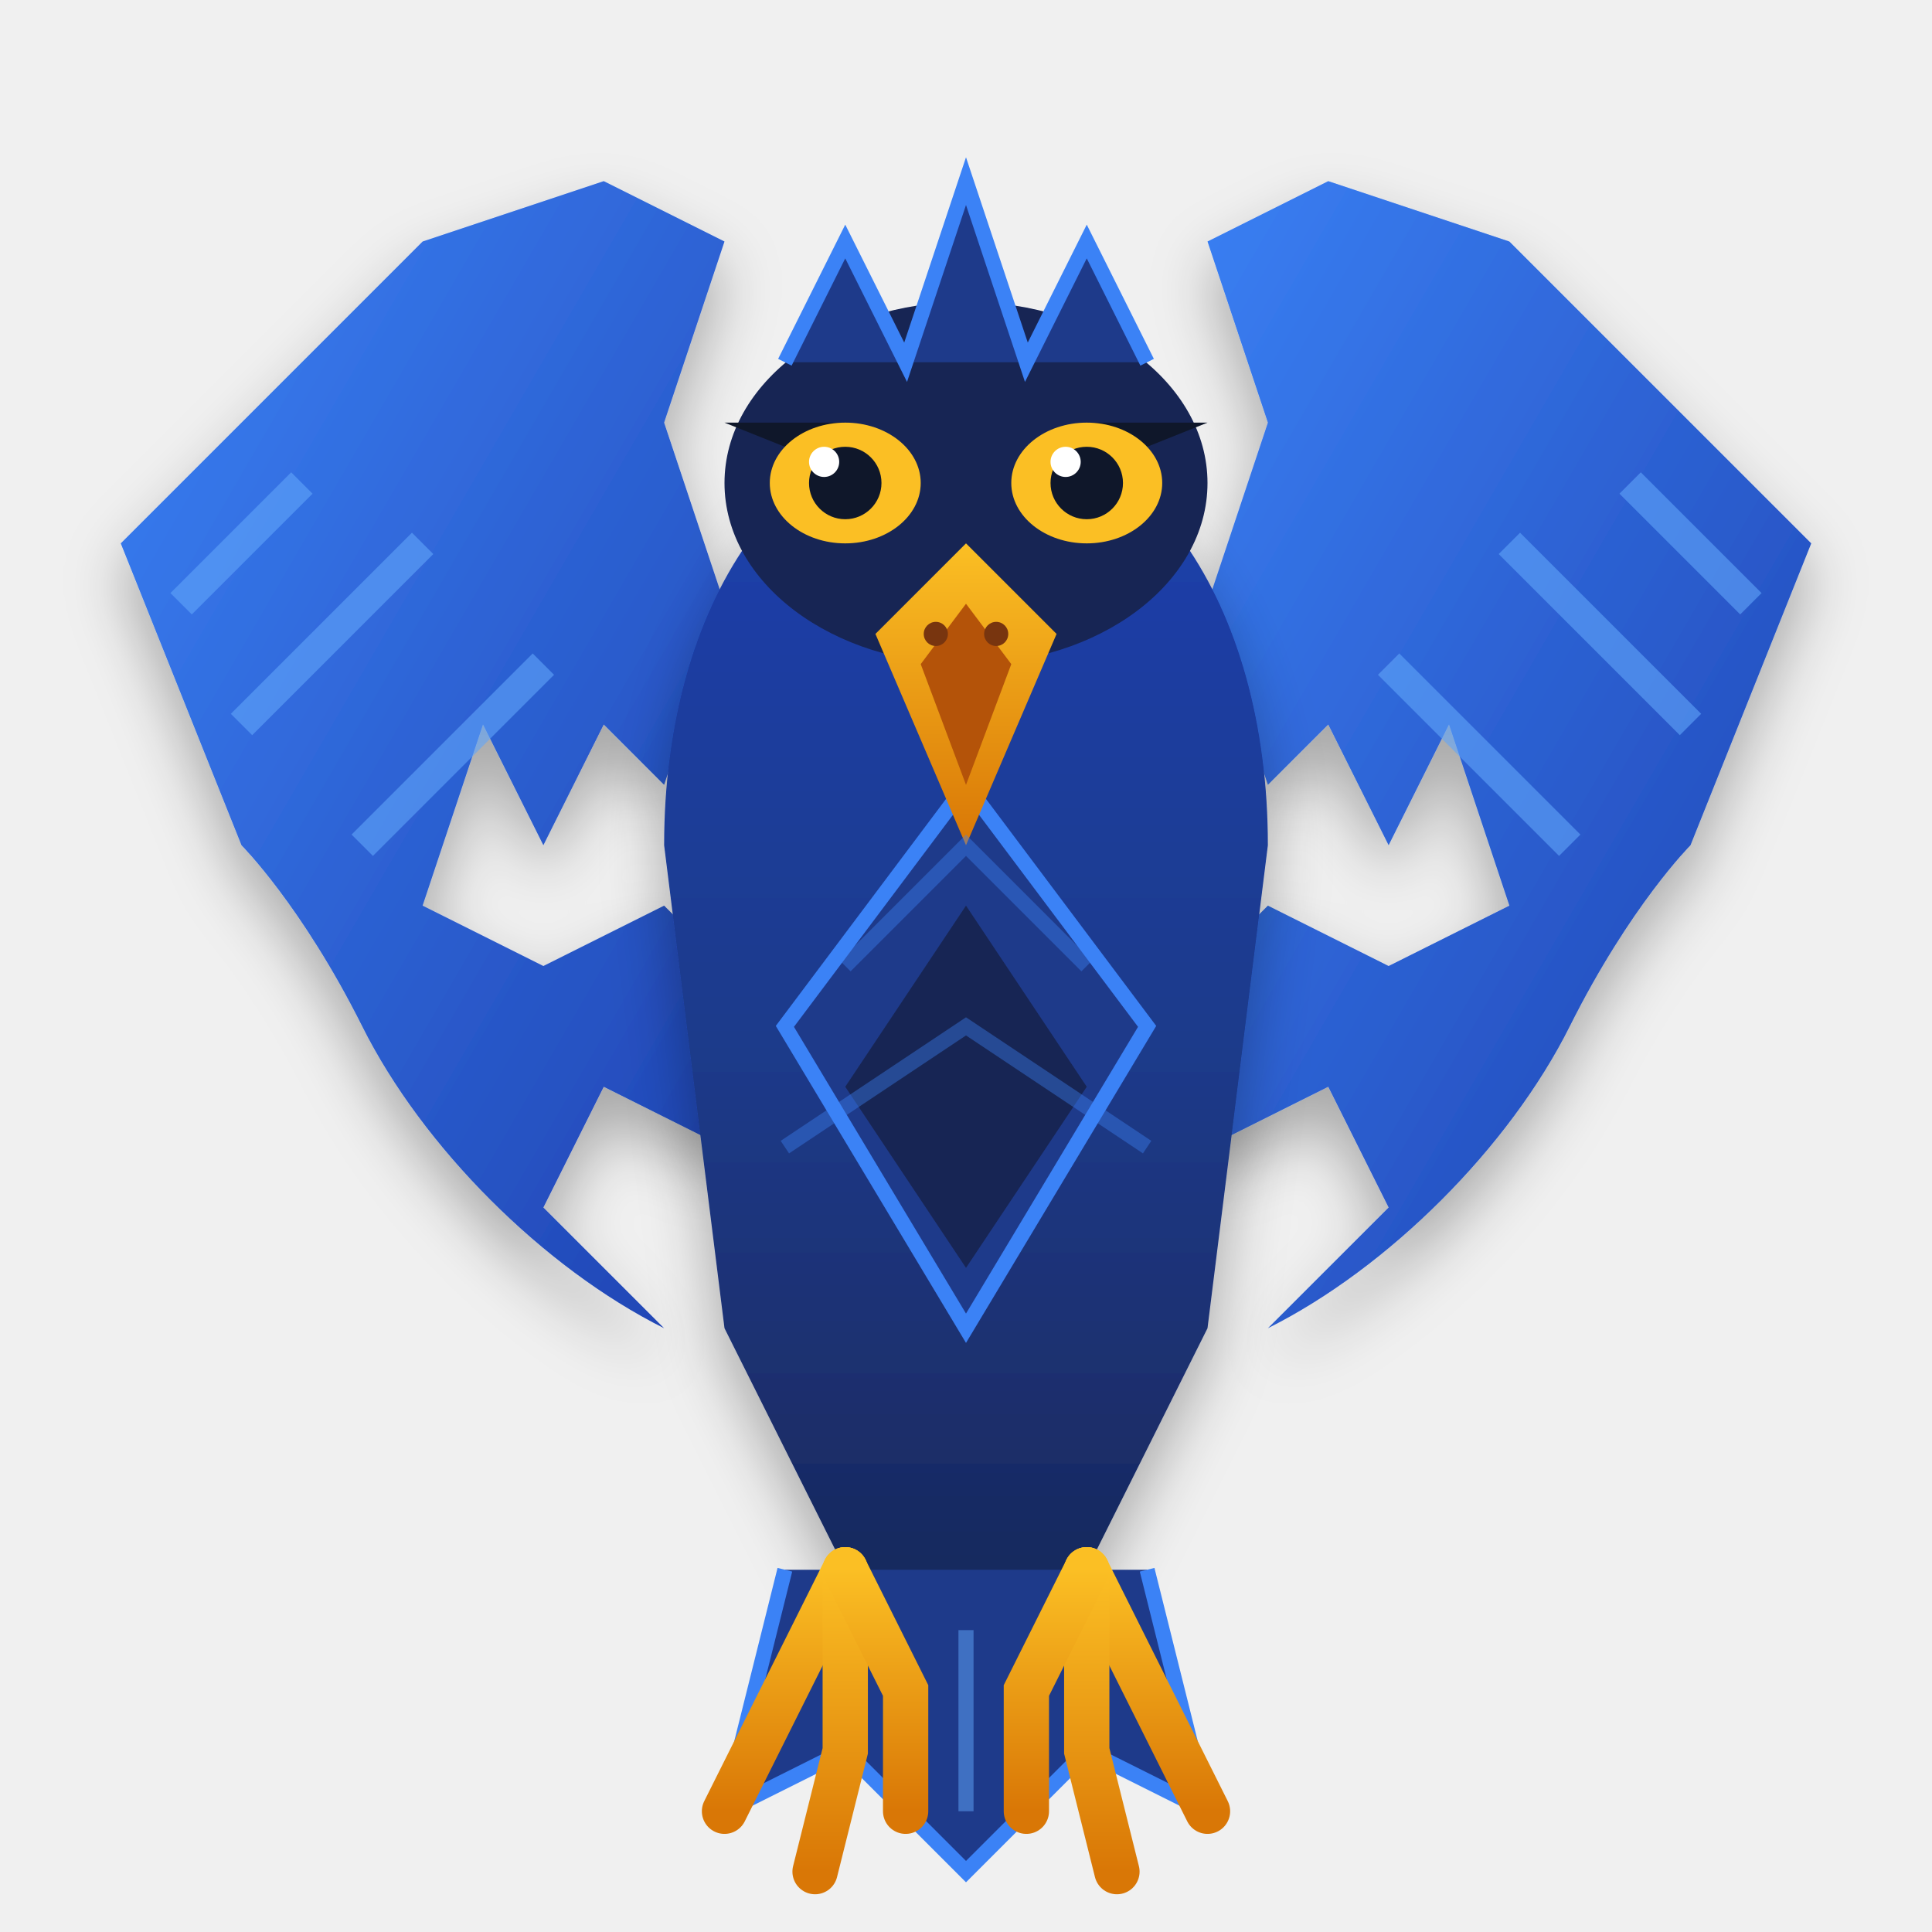
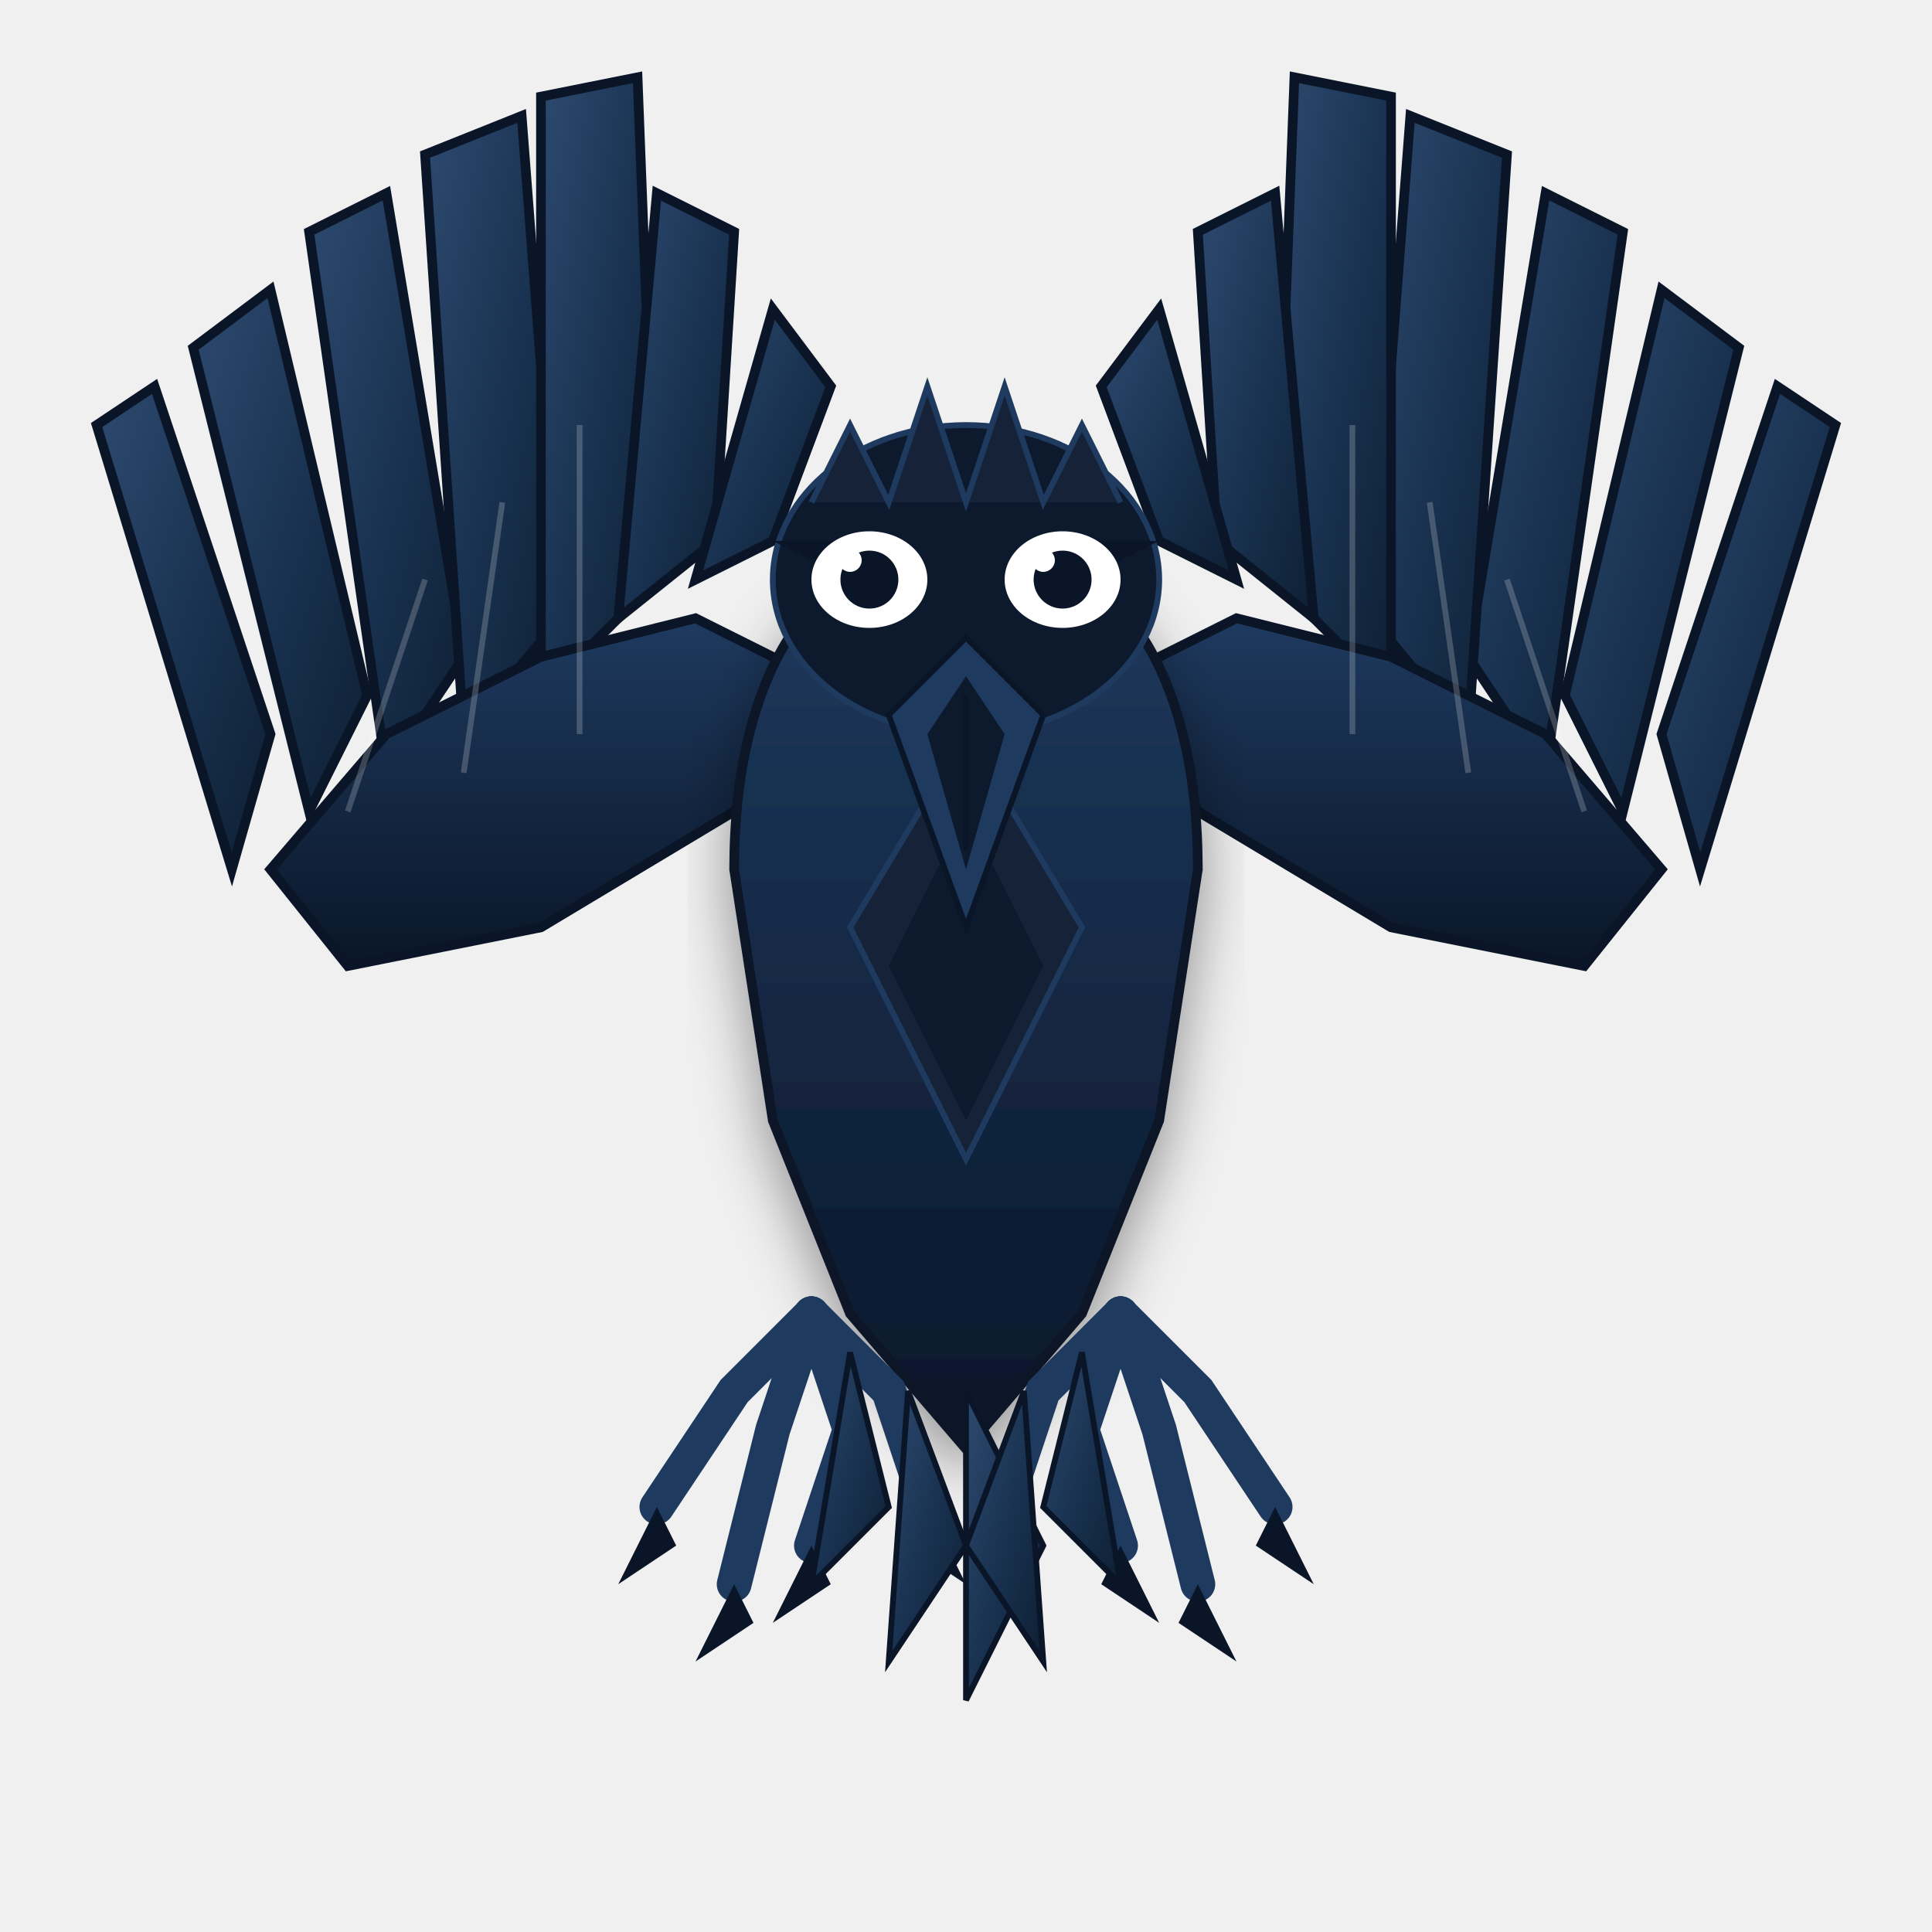
- <svg xmlns="http://www.w3.org/2000/svg" viewBox="0 0 64 64">
+ <svg xmlns="http://www.w3.org/2000/svg" viewBox="0 0 100 100">
  <defs>
-     <linearGradient id="bodyGrad" x1="0%" y1="0%" x2="0%" y2="100%">
-       <stop offset="0%" style="stop-color:#1e40af" />
-       <stop offset="50%" style="stop-color:#1e3a8a" />
-       <stop offset="100%" style="stop-color:#172554" />
+     <linearGradient id="mainBlue" x1="0%" y1="0%" x2="0%" y2="100%">
+       <stop offset="0%" style="stop-color:#1e3a5f" />
+       <stop offset="100%" style="stop-color:#0a1628" />
    </linearGradient>
-     <linearGradient id="wingGrad" x1="0%" y1="0%" x2="100%" y2="100%">
-       <stop offset="0%" style="stop-color:#3b82f6" />
-       <stop offset="100%" style="stop-color:#1e40af" />
+     <linearGradient id="wingBlue" x1="0%" y1="0%" x2="100%" y2="100%">
+       <stop offset="0%" style="stop-color:#2d4a6f" />
+       <stop offset="50%" style="stop-color:#1a3352" />
+       <stop offset="100%" style="stop-color:#0d1f33" />
    </linearGradient>
-     <linearGradient id="goldGrad" x1="0%" y1="0%" x2="0%" y2="100%">
-       <stop offset="0%" style="stop-color:#fbbf24" />
-       <stop offset="100%" style="stop-color:#d97706" />
-     </linearGradient>
-     <filter id="shadow" x="-20%" y="-20%" width="140%" height="140%">
-       <feDropShadow dx="0" dy="1" stdDeviation="1" flood-color="#000" flood-opacity="0.3" />
+     <filter id="shadow">
+       <feDropShadow dx="0" dy="1" stdDeviation="1.5" flood-color="#000" flood-opacity="0.4" />
    </filter>
  </defs>
-   <path d="M8 28            L4 18 L8 14 L14 8 L20 6 L24 8            L22 14 L24 20 L22 26 L20 24 L18 28 L16 24 L14 30            L18 32 L22 30 L26 34 L24 38 L20 36 L18 40 L22 44            C18 42, 14 38, 12 34            C10 30, 8 28, 8 28Z" fill="url(#wingGrad)" filter="url(#shadow)" />
-   <path d="M6 20 L10 16 M8 24 L14 18 M12 28 L18 22" stroke="#60a5fa" stroke-width="1" fill="none" opacity="0.6" />
-   <path d="M56 28            L60 18 L56 14 L50 8 L44 6 L40 8            L42 14 L40 20 L42 26 L44 24 L46 28 L48 24 L50 30            L46 32 L42 30 L38 34 L40 38 L44 36 L46 40 L42 44            C46 42, 50 38, 52 34            C54 30, 56 28, 56 28Z" fill="url(#wingGrad)" filter="url(#shadow)" />
-   <path d="M58 20 L54 16 M56 24 L50 18 M52 28 L46 22" stroke="#60a5fa" stroke-width="1" fill="none" opacity="0.6" />
-   <path d="M32 14            C26 14, 22 20, 22 28            L24 44 L28 52 L32 56 L36 52 L40 44            L42 28            C42 20, 38 14, 32 14Z" fill="url(#bodyGrad)" filter="url(#shadow)" />
-   <path d="M32 26 L26 34 L32 44 L38 34 Z" fill="#1e3a8a" stroke="#3b82f6" stroke-width="0.5" />
-   <path d="M32 30 L28 36 L32 42 L36 36 Z" fill="#172554" />
-   <ellipse cx="32" cy="16" rx="8" ry="6" fill="#172554" />
-   <path d="M26 12 L28 8 L30 12 L32 6 L34 12 L36 8 L38 12" fill="#1e3a8a" stroke="#3b82f6" stroke-width="0.5" />
-   <path d="M24 14 L29 16 L28 14" fill="#0f172a" />
-   <path d="M40 14 L35 16 L36 14" fill="#0f172a" />
-   <ellipse cx="28" cy="16" rx="2.5" ry="2" fill="#fbbf24" />
-   <ellipse cx="36" cy="16" rx="2.5" ry="2" fill="#fbbf24" />
-   <circle cx="28" cy="16" r="1.2" fill="#0f172a" />
-   <circle cx="36" cy="16" r="1.2" fill="#0f172a" />
-   <circle cx="27.3" cy="15.3" r="0.5" fill="#fff" />
-   <circle cx="35.3" cy="15.3" r="0.5" fill="#fff" />
-   <path d="M32 18 L35 21 L32 28 L29 21 Z" fill="url(#goldGrad)" />
-   <path d="M32 20 L33.5 22 L32 26 L30.5 22 Z" fill="#b45309" />
-   <circle cx="31" cy="21" r="0.4" fill="#78350f" />
-   <circle cx="33" cy="21" r="0.4" fill="#78350f" />
-   <path d="M26 52 L24 60 L28 58 L32 62 L36 58 L40 60 L38 52" fill="#1e3a8a" stroke="#3b82f6" stroke-width="0.5" />
-   <path d="M28 54 L28 58 M32 54 L32 60 M36 54 L36 58" stroke="#60a5fa" stroke-width="0.5" opacity="0.5" />
-   <g fill="none" stroke="url(#goldGrad)" stroke-width="1.5" stroke-linecap="round">
-     <path d="M28 52 L26 56 L24 60" />
-     <path d="M28 52 L28 58 L27 62" />
-     <path d="M28 52 L30 56 L30 60" />
-     <path d="M36 52 L38 56 L40 60" />
-     <path d="M36 52 L36 58 L37 62" />
-     <path d="M36 52 L34 56 L34 60" />
+   <g fill="url(#wingBlue)" stroke="#0a1628" stroke-width="0.5">
+     <path d="M12 45 L5 22 L8 20 L14 38 Z" />
+     <path d="M16 42 L10 18 L14 15 L19 36 Z" />
+     <path d="M20 40 L16 12 L20 10 L24 34 Z" />
+     <path d="M24 38 L22 8 L27 6 L29 32 Z" />
+     <path d="M28 36 L28 5 L33 4 L34 30 Z" />
+     <path d="M32 32 L34 10 L38 12 L37 28 Z" />
+     <path d="M36 30 L40 16 L43 20 L40 28 Z" />
+     <path d="M14 45 L20 38 L28 34 L36 32 L42 35 L38 42 L28 48 L18 50 Z" fill="url(#mainBlue)" />
  </g>
-   <path d="M28 32 L32 28 L36 32 M26 38 L32 34 L38 38" stroke="#3b82f6" stroke-width="0.5" fill="none" opacity="0.4" />
+   <g fill="url(#wingBlue)" stroke="#0a1628" stroke-width="0.5">
+     <path d="M88 45 L95 22 L92 20 L86 38 Z" />
+     <path d="M84 42 L90 18 L86 15 L81 36 Z" />
+     <path d="M80 40 L84 12 L80 10 L76 34 Z" />
+     <path d="M76 38 L78 8 L73 6 L71 32 Z" />
+     <path d="M72 36 L72 5 L67 4 L66 30 Z" />
+     <path d="M68 32 L66 10 L62 12 L63 28 Z" />
+     <path d="M64 30 L60 16 L57 20 L60 28 Z" />
+     <path d="M86 45 L80 38 L72 34 L64 32 L58 35 L62 42 L72 48 L82 50 Z" fill="url(#mainBlue)" />
+   </g>
+   <path d="M50 28            C42 28, 38 35, 38 45            L40 58 L44 68 L50 75 L56 68 L60 58            L62 45            C62 35, 58 28, 50 28 Z" fill="url(#mainBlue)" stroke="#0a1628" stroke-width="0.5" filter="url(#shadow)" />
+   <path d="M50 38 L44 48 L50 60 L56 48 Z" fill="#152238" stroke="#1e3a5f" stroke-width="0.3" />
+   <path d="M50 42 L46 50 L50 58 L54 50 Z" fill="#0d1a2d" />
+   <ellipse cx="50" cy="30" rx="10" ry="8" fill="#0d1a2d" stroke="#1e3a5f" stroke-width="0.3" />
+   <path d="M42 26 L44 22 L46 26 L48 20 L50 26 L52 20 L54 26 L56 22 L58 26" fill="#152238" stroke="#1e3a5f" stroke-width="0.3" />
+   <path d="M40 28 L46 31 L44 28" fill="#0a1628" />
+   <path d="M60 28 L54 31 L56 28" fill="#0a1628" />
+   <ellipse cx="45" cy="30" rx="3" ry="2.5" fill="#ffffff" />
+   <ellipse cx="55" cy="30" rx="3" ry="2.5" fill="#ffffff" />
+   <circle cx="45" cy="30" r="1.5" fill="#0a1628" />
+   <circle cx="55" cy="30" r="1.5" fill="#0a1628" />
+   <circle cx="44" cy="29" r="0.6" fill="#fff" />
+   <circle cx="54" cy="29" r="0.6" fill="#fff" />
+   <path d="M50 33 L54 37 L50 48 L46 37 Z" fill="#1e3a5f" stroke="#0a1628" stroke-width="0.3" />
+   <path d="M50 35 L52 38 L50 45 L48 38 Z" fill="#0d1a2d" />
+   <path d="M50 36 L50 44" stroke="#0a1628" stroke-width="0.3" />
+   <g fill="none" stroke="#1e3a5f" stroke-width="1.8" stroke-linecap="round">
+     <path d="M42 68 L38 72 L34 78" />
+     <path d="M42 68 L40 74 L38 82" />
+     <path d="M42 68 L44 74 L42 80" />
+     <path d="M42 68 L46 72 L48 78" />
+   </g>
+   <g fill="#0a1628">
+     <path d="M34 78 L32 82 L35 80 Z" />
+     <path d="M38 82 L36 86 L39 84 Z" />
+     <path d="M42 80 L40 84 L43 82 Z" />
+     <path d="M48 78 L50 82 L47 80 Z" />
+   </g>
+   <g fill="none" stroke="#1e3a5f" stroke-width="1.8" stroke-linecap="round">
+     <path d="M58 68 L62 72 L66 78" />
+     <path d="M58 68 L60 74 L62 82" />
+     <path d="M58 68 L56 74 L58 80" />
+     <path d="M58 68 L54 72 L52 78" />
+   </g>
+   <g fill="#0a1628">
+     <path d="M66 78 L68 82 L65 80 Z" />
+     <path d="M62 82 L64 86 L61 84 Z" />
+     <path d="M58 80 L60 84 L57 82 Z" />
+     <path d="M52 78 L50 82 L53 80 Z" />
+   </g>
+   <g fill="url(#wingBlue)" stroke="#0a1628" stroke-width="0.3">
+     <path d="M44 70 L42 82 L46 78 Z" />
+     <path d="M47 72 L46 86 L50 80 Z" />
+     <path d="M50 72 L50 88 L54 80 Z" />
+     <path d="M53 72 L54 86 L50 80 Z" />
+     <path d="M56 70 L58 82 L54 78 Z" />
+   </g>
+   <g stroke="#ffffff" stroke-width="0.3" opacity="0.2" fill="none">
+     <path d="M18 42 L22 30" />
+     <path d="M24 40 L26 26" />
+     <path d="M30 38 L30 22" />
+     <path d="M82 42 L78 30" />
+     <path d="M76 40 L74 26" />
+     <path d="M70 38 L70 22" />
+   </g>
</svg>
